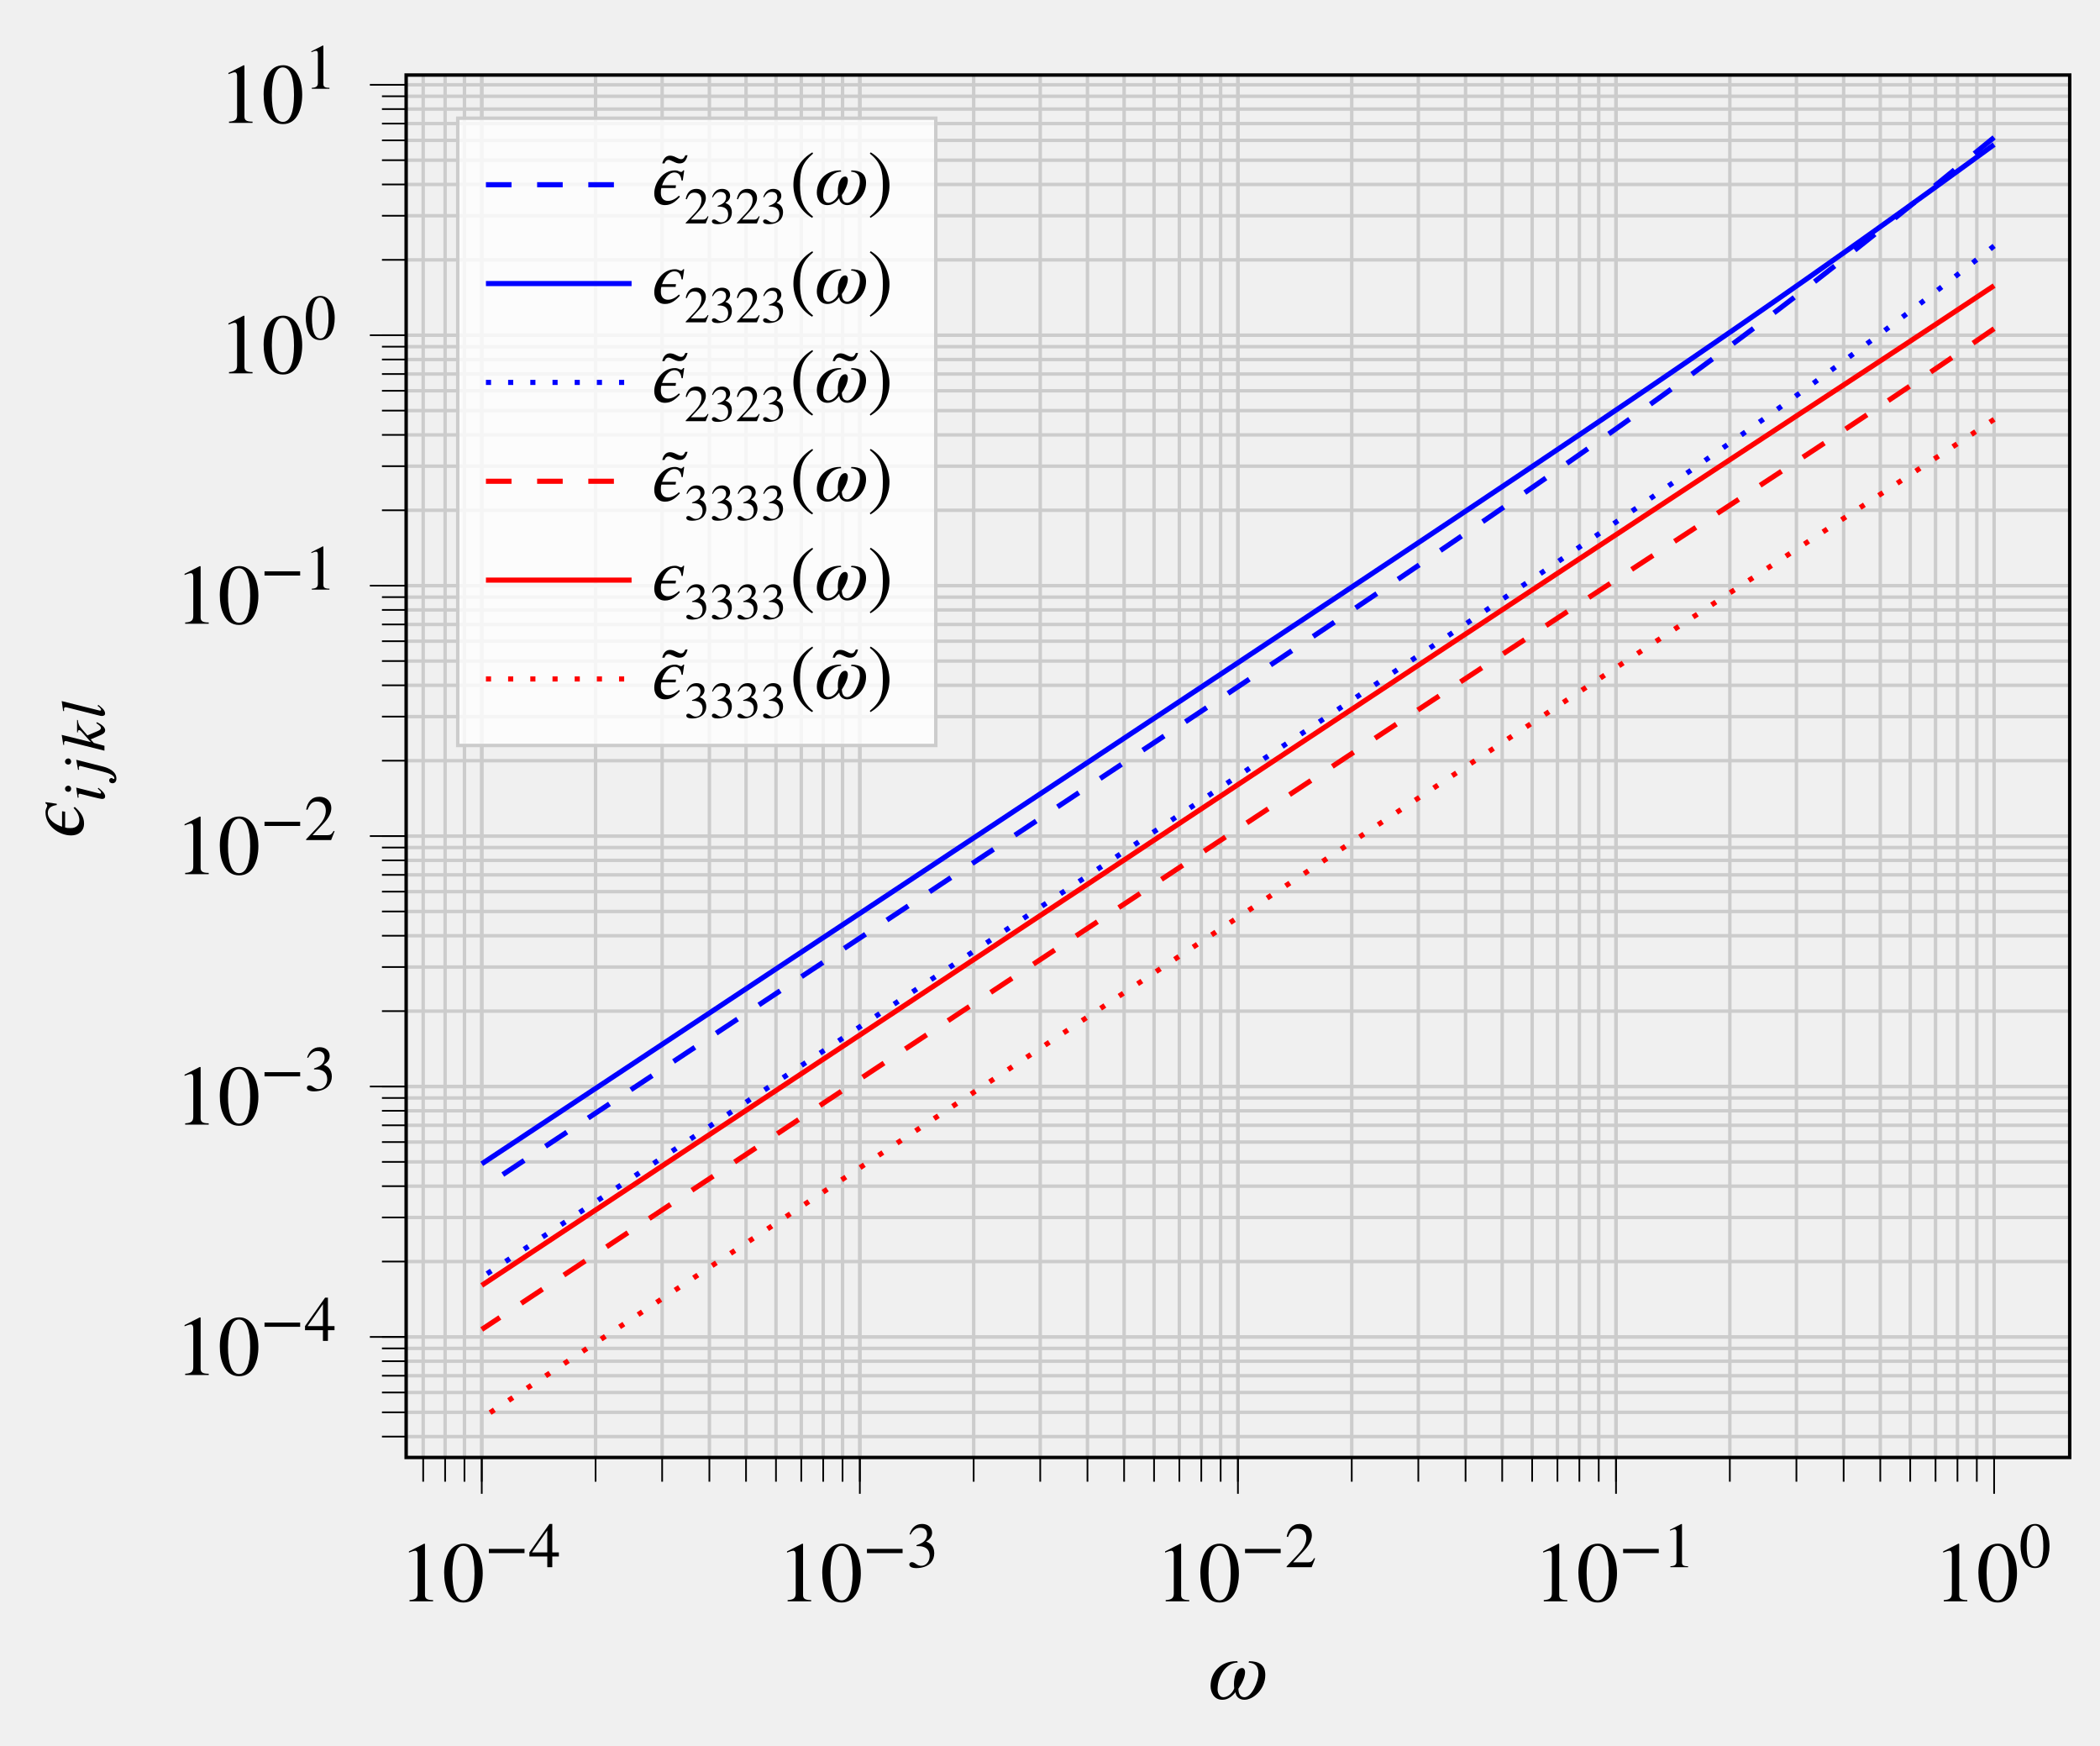
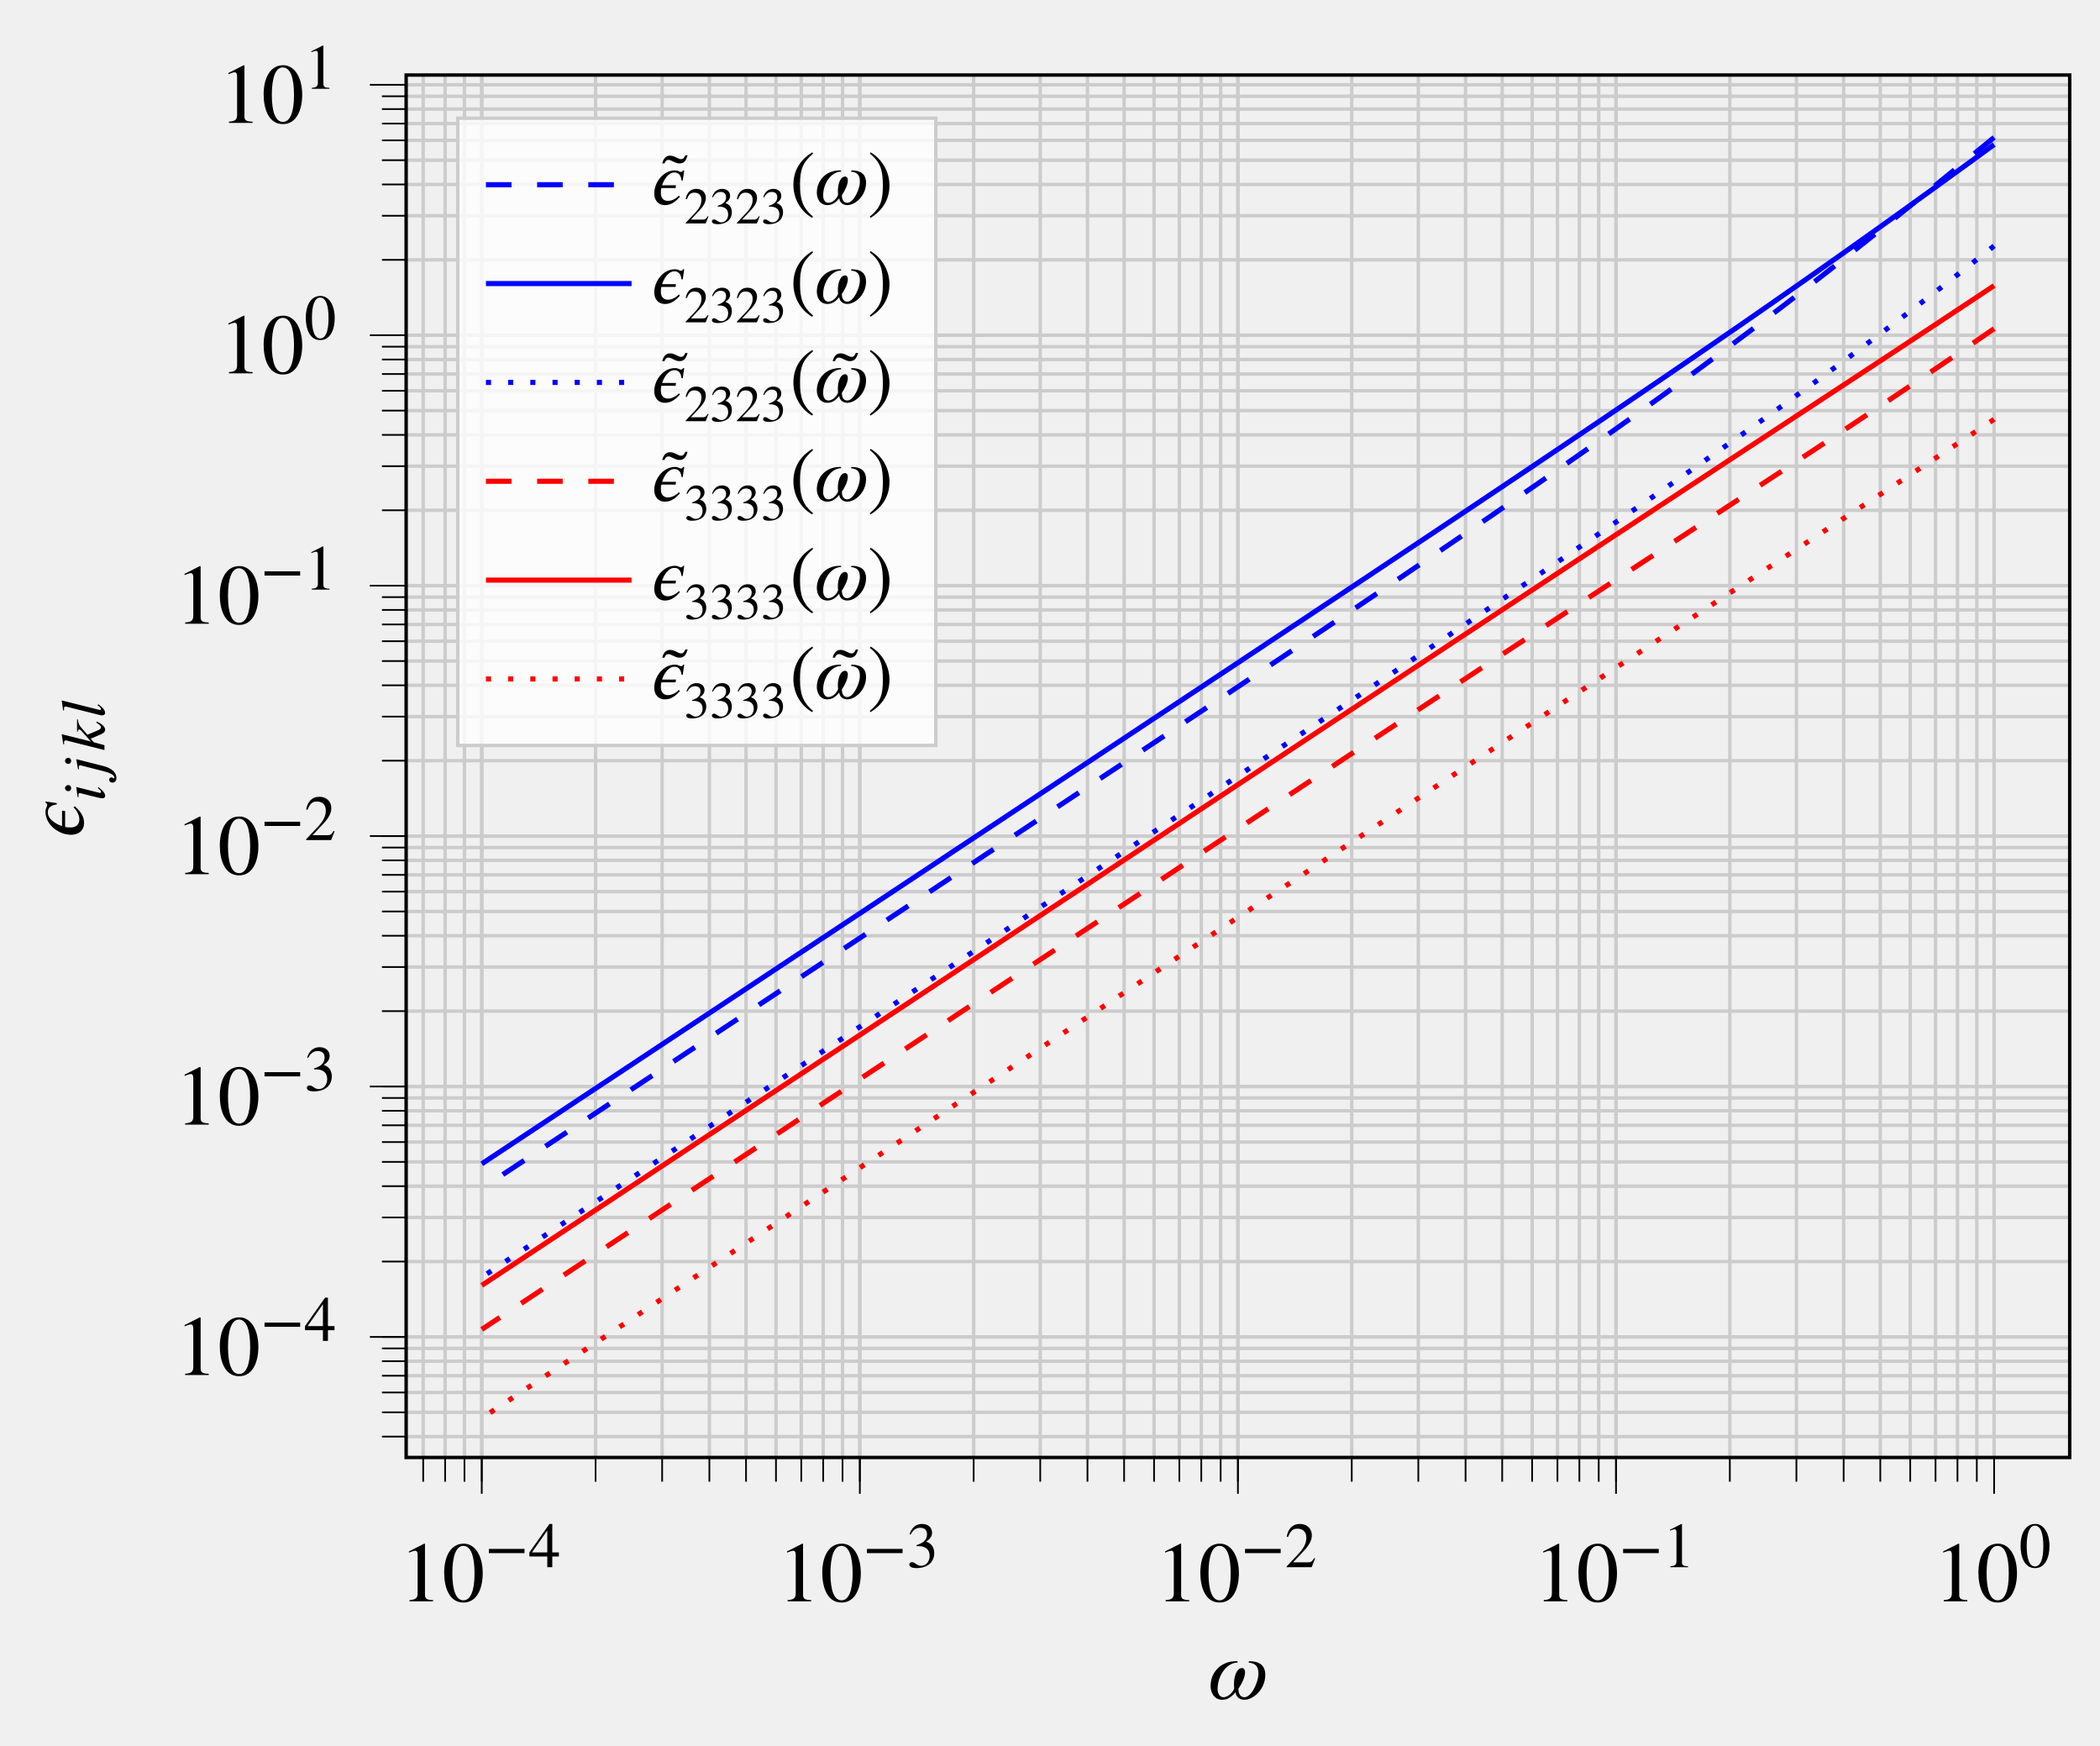
<svg xmlns="http://www.w3.org/2000/svg" xmlns:xlink="http://www.w3.org/1999/xlink" version="1.1" width="245.238" height="203.759" viewBox="0 0 245.238 203.759">
  <defs>
    <path id="font_1_50" d="M.394 0V.015C.319 .015 .299 .033 .299 .076V.673L.29 .676 .111 .585V.571L.138 .581C.156 .588 .173 .593 .183 .593 .204 .593 .213 .578 .213 .544V.095C.213 .04 .192 .019 .118 .015V0H.394Z" />
    <path id="font_1_49" d="M.38 .325C.38 .127 .335 .012 .25 .012 .164 .012 .12 .126 .12 .329 .12 .532 .165 .65 .248 .65 .336 .65 .38 .533 .38 .325M.476 .33C.476 .535 .385 .676 .254 .676 .093 .676 .024 .513 .024 .336 .024 .172 .079-.014 .25-.014 .413-.014 .476 .158 .476 .33Z" />
    <path id="font_2_1155" d="M.621 .22V.286H.064V.22H.621Z" />
    <path id="font_2_53" d="M.292 .231H.052L.292 .574V.231M.473 .167V.231H.37V.676H.326L.012 .231V.167H.292V0H.37V.167H.473Z" />
    <path id="font_2_52" d="M.061 .51C.102 .584 .148 .616 .21 .616 .276 .616 .318 .582 .318 .514 .318 .453 .286 .408 .237 .38 .217 .368 .191 .357 .153 .344V.33C.21 .33 .233 .327 .255 .32 .324 .3 .359 .251 .359 .175 .359 .09 .303 .022 .229 .022 .201 .022 .18 .027 .143 .053 .115 .073 .099 .079 .082 .079 .059 .079 .041 .064 .041 .043 .041 .007 .08-.014 .153-.014 .242-.014 .337 .015 .385 .079 .414 .117 .431 .166 .431 .219 .431 .271 .415 .317 .387 .348 .366 .37 .348 .382 .304 .401 .371 .441 .397 .491 .397 .539 .397 .621 .334 .676 .241 .676 .137 .676 .074 .609 .045 .514L.061 .51Z" />
    <path id="font_2_51" d="M.474 .137 .46 .143C.427 .087 .406 .076 .364 .076H.13L.295 .252C.384 .346 .423 .421 .423 .5 .423 .599 .351 .676 .238 .676 .115 .676 .051 .594 .03 .477L.051 .472C.091 .57 .126 .602 .198 .602 .283 .602 .337 .552 .337 .461 .337 .376 .301 .3 .207 .201L.029 .012V0H.42L.474 .137Z" />
    <path id="font_2_50" d="M.394 0V.015C.319 .015 .299 .033 .299 .076V.673L.29 .676 .111 .585V.571L.138 .581C.156 .588 .173 .593 .183 .593 .204 .593 .213 .578 .213 .544V.095C.213 .04 .192 .019 .118 .015V0H.394Z" />
    <path id="font_2_49" d="M.38 .325C.38 .127 .335 .012 .25 .012 .164 .012 .12 .126 .12 .329 .12 .532 .165 .65 .248 .65 .336 .65 .38 .533 .38 .325M.476 .33C.476 .535 .385 .676 .254 .676 .093 .676 .024 .513 .024 .336 .024 .172 .079-.014 .25-.014 .413-.014 .476 .158 .476 .33Z" />
    <clipPath id="clip_3">
      <path transform="matrix(1,0,0,-1,232.872,39.13699)" d="M-185.442-131.02H8.83V30.377H-185.442Z" />
    </clipPath>
    <path id="font_1_3186" d="M.465 .425C.542 .416 .581 .388 .581 .292 .581 .206 .504 .019 .416 .019 .363 .019 .346 .069 .346 .119 .382 .171 .424 .25 .424 .314 .424 .339 .41 .361 .391 .361 .319 .361 .294 .248 .294 .175 .294 .161 .295 .139 .297 .124 .284 .078 .228 .019 .17 .019 .125 .019 .102 .066 .102 .112 .102 .28 .213 .425 .337 .425L.334 .441H.318C.141 .441 .02 .312 .02 .15 .02 .081 .056-.011 .158-.011 .224-.011 .271 .028 .312 .078 .316 .027 .357-.011 .416-.011 .52-.011 .661 .11 .661 .28 .661 .398 .586 .441 .471 .441L.465 .425Z" />
    <path id="font_1_3188" d="M.43 .441H.415C.411 .432 .404 .421 .392 .421 .364 .421 .358 .441 .309 .441 .154 .441 .04 .283 .04 .141 .04 .058 .086-.011 .18-.011 .263-.011 .321 .038 .374 .098L.362 .112C.327 .078 .276 .044 .218 .044 .163 .044 .126 .081 .126 .145 .126 .17 .126 .191 .133 .211H.318L.323 .247H.142C.164 .317 .221 .414 .303 .414 .372 .414 .389 .355 .396 .309H.411L.43 .441Z" />
    <path id="font_2_2509" d="M.227 .441 .069 .419 .072 .403C.079 .405 .091 .407 .1 .407 .123 .407 .131 .402 .131 .385 .131 .382 .13 .375 .129 .373 .05 .066 .05 .047 .05 .035 .05 .008 .062-.011 .09-.011 .139-.011 .189 .049 .224 .094L.211 .104C.175 .065 .169 .053 .147 .053 .14 .053 .134 .056 .134 .063 .134 .067 .134 .071 .135 .077L.227 .441M.257 .566C.257 .591 .235 .616 .209 .616 .18 .616 .161 .591 .161 .566 .161 .54 .18 .52 .209 .52 .235 .52 .257 .54 .257 .566Z" />
    <path id="font_2_2510" d="M.351 .441 .193 .413 .196 .396C.203 .399 .215 .401 .223 .401 .245 .401 .255 .391 .255 .379L.163 .016C.139-.08 .106-.156 .06-.156 .055-.156 .05-.15 .05-.146 .05-.13 .066-.127 .066-.112 .066-.089 .05-.074 .031-.074-.004-.074-.016-.104-.016-.126-.016-.154 .004-.187 .057-.187 .165-.187 .221-.072 .243 .016L.351 .441M.372 .566C.372 .591 .35 .616 .324 .616 .295 .616 .276 .591 .276 .566 .276 .54 .295 .52 .324 .52 .35 .52 .372 .54 .372 .566Z" />
    <path id="font_2_2511" d="M.527 .428H.333L.329 .416H.341C.351 .416 .367 .409 .367 .397 .367 .384 .357 .371 .346 .361L.179 .212 .292 .668 .134 .643 .137 .629C.145 .631 .155 .631 .164 .631 .186 .631 .196 .62 .196 .609 .196 .602 .195 .595 .193 .589L.045 0H.121L.166 .166 .222 .215 .285 .068C.296 .042 .317-.011 .363-.011 .431-.011 .478 .096 .49 .117L.475 .128C.453 .098 .431 .055 .401 .055 .375 .055 .363 .079 .348 .114L.284 .266 .39 .358C.428 .391 .456 .409 .523 .416L.527 .428Z" />
    <path id="font_2_2512" d="M.278 .668 .121 .645 .124 .63C.132 .631 .144 .633 .151 .633 .174 .633 .182 .623 .182 .611 .182 .608 .182 .6 .179 .587L.051 .077C.048 .067 .045 .053 .045 .041 .045 .016 .054-.01 .084-.01 .142-.01 .185 .056 .219 .096L.203 .108C.194 .092 .164 .053 .141 .053 .133 .053 .129 .059 .129 .066 .129 .073 .13 .077 .13 .077L.278 .668Z" />
    <path id="font_1_549" d="M-.094 .638C-.111 .601-.124 .587-.147 .587-.167 .587-.181 .593-.224 .615-.248 .627-.272 .633-.294 .633-.344 .633-.38 .597-.395 .532H-.366C-.355 .563-.338 .578-.315 .578-.297 .578-.289 .574-.251 .556-.21 .536-.195 .532-.17 .532-.115 .532-.086 .562-.065 .638H-.094Z" />
    <path id="font_4_51" d="M.474 .137 .46 .143C.427 .087 .406 .076 .364 .076H.13L.295 .252C.384 .346 .423 .421 .423 .5 .423 .599 .351 .676 .238 .676 .115 .676 .051 .594 .03 .477L.051 .472C.091 .57 .126 .602 .198 .602 .283 .602 .337 .552 .337 .461 .337 .376 .301 .3 .207 .201L.029 .012V0H.42L.474 .137Z" />
    <path id="font_4_52" d="M.061 .51C.102 .584 .148 .616 .21 .616 .276 .616 .318 .582 .318 .514 .318 .453 .286 .408 .237 .38 .217 .368 .191 .357 .153 .344V.33C.21 .33 .233 .327 .255 .32 .324 .3 .359 .251 .359 .175 .359 .09 .303 .022 .229 .022 .201 .022 .18 .027 .143 .053 .115 .073 .099 .079 .082 .079 .059 .079 .041 .064 .041 .043 .041 .007 .08-.014 .153-.014 .242-.014 .337 .015 .385 .079 .414 .117 .431 .166 .431 .219 .431 .271 .415 .317 .387 .348 .366 .37 .348 .382 .304 .401 .371 .441 .397 .491 .397 .539 .397 .621 .334 .676 .241 .676 .137 .676 .074 .609 .045 .514L.061 .51Z" />
    <path id="font_1_41" d="M.304-.161C.164-.044 .134 .069 .134 .255 .134 .448 .165 .541 .304 .66L.295 .676C.135 .581 .048 .437 .048 .252 .048 .082 .134-.087 .292-.177L.304-.161Z" />
    <path id="font_1_42" d="M.029 .66C.174 .546 .199 .431 .199 .244 .199 .05 .171-.044 .029-.161L.038-.177C.197-.08 .285 .062 .285 .247 .285 .417 .194 .584 .041 .676L.029 .66Z" />
  </defs>
  <path transform="matrix(1,0,0,-1,232.872,39.13699)" stroke-width=".399" stroke-linecap="butt" stroke-miterlimit="10" stroke-linejoin="miter" fill="none" stroke="#cccccc" d="M-183.452-131.02V30.377M-180.891-131.02V30.377M-178.632-131.02V30.377M-176.612-131.02V30.377M-163.321-131.02V30.377M-155.546-131.02V30.377M-150.03-131.02V30.377M-145.751-131.02V30.377M-142.254-131.02V30.377M-139.299-131.02V30.377M-136.738-131.02V30.377M-134.479-131.02V30.377M-132.459-131.02V30.377M-119.168-131.02V30.377M-111.393-131.02V30.377M-105.877-131.02V30.377M-101.598-131.02V30.377M-98.101-131.02V30.377M-95.146-131.02V30.377M-92.585-131.02V30.377M-90.326-131.02V30.377M-88.306-131.02V30.377M-75.015-131.02V30.377M-67.24-131.02V30.377M-61.724-131.02V30.377M-57.445-131.02V30.377M-53.948-131.02V30.377M-50.993-131.02V30.377M-48.432-131.02V30.377M-46.173-131.02V30.377M-44.153-131.02V30.377M-30.862-131.02V30.377M-23.087-131.02V30.377M-17.571-131.02V30.377M-13.292-131.02V30.377M-9.795-131.02V30.377M-6.84-131.02V30.377M-4.279-131.02V30.377M-2.02-131.02V30.377" />
  <path transform="matrix(1,0,0,-1,232.872,39.13699)" stroke-width=".399" stroke-linecap="butt" stroke-miterlimit="10" stroke-linejoin="miter" fill="none" stroke="#cccccc" d="M-176.612-131.02V30.377M-132.459-131.02V30.377M-88.306-131.02V30.377M-44.153-131.02V30.377M0-131.02V30.377" />
  <path transform="matrix(1,0,0,-1,232.872,39.13699)" stroke-width=".399" stroke-linecap="butt" stroke-miterlimit="10" stroke-linejoin="miter" fill="none" stroke="#cccccc" d="M-185.442-128.582H8.83M-185.442-125.748H8.83M-185.442-123.433H8.83M-185.442-121.476H8.83M-185.442-119.781H8.83M-185.442-118.285H8.83M-185.442-116.947H8.83M-185.442-108.146H8.83M-185.442-102.998H8.83M-185.442-99.345H8.83M-185.442-96.512H8.83M-185.442-94.196H8.83M-185.442-92.239H8.83M-185.442-90.544H8.83M-185.442-89.048H8.83M-185.442-87.71H8.83M-185.442-78.909H8.83M-185.442-73.761H8.83M-185.442-70.108H8.83M-185.442-67.275H8.83M-185.442-64.96H8.83M-185.442-63.002H8.83M-185.442-61.307H8.83M-185.442-59.811H8.83M-185.442-58.473H8.83M-185.442-49.672H8.83M-185.442-44.524H8.83M-185.442-40.871H8.83M-185.442-38.038H8.83M-185.442-35.723H8.83M-185.442-33.766H8.83M-185.442-32.07H8.83M-185.442-30.575H8.83M-185.442-29.237H8.83M-185.442-20.436H8.83M-185.442-15.288H8.83M-185.442-11.635H8.83M-185.442-8.801H8.83M-185.442-6.486H8.83M-185.442-4.529H8.83M-185.442-2.834H8.83M-185.442-1.338H8.83M-185.442 0H8.83M-185.442 8.801H8.83M-185.442 13.949H8.83M-185.442 17.602H8.83M-185.442 20.435H8.83M-185.442 22.751H8.83M-185.442 24.708H8.83M-185.442 26.403H8.83M-185.442 27.899H8.83" />
  <path transform="matrix(1,0,0,-1,232.872,39.13699)" stroke-width=".399" stroke-linecap="butt" stroke-miterlimit="10" stroke-linejoin="miter" fill="none" stroke="#cccccc" d="M-185.442-116.947H8.83M-185.442-87.71H8.83M-185.442-58.473H8.83M-185.442-29.237H8.83M-185.442 0H8.83M-185.442 29.237H8.83" />
  <path transform="matrix(1,0,0,-1,232.872,39.13699)" stroke-width=".199" stroke-linecap="butt" stroke-miterlimit="10" stroke-linejoin="miter" fill="none" stroke="#000000" d="M-183.452-133.848V-131.02M-180.891-133.848V-131.02M-178.632-133.848V-131.02M-176.612-133.848V-131.02M-163.321-133.848V-131.02M-155.546-133.848V-131.02M-150.03-133.848V-131.02M-145.751-133.848V-131.02M-142.254-133.848V-131.02M-139.299-133.848V-131.02M-136.738-133.848V-131.02M-134.479-133.848V-131.02M-132.459-133.848V-131.02M-119.168-133.848V-131.02M-111.393-133.848V-131.02M-105.877-133.848V-131.02M-101.598-133.848V-131.02M-98.101-133.848V-131.02M-95.146-133.848V-131.02M-92.585-133.848V-131.02M-90.326-133.848V-131.02M-88.306-133.848V-131.02M-75.015-133.848V-131.02M-67.24-133.848V-131.02M-61.724-133.848V-131.02M-57.445-133.848V-131.02M-53.948-133.848V-131.02M-50.993-133.848V-131.02M-48.432-133.848V-131.02M-46.173-133.848V-131.02M-44.153-133.848V-131.02M-30.862-133.848V-131.02M-23.087-133.848V-131.02M-17.571-133.848V-131.02M-13.292-133.848V-131.02M-9.795-133.848V-131.02M-6.84-133.848V-131.02M-4.279-133.848V-131.02M-2.02-133.848V-131.02" />
  <path transform="matrix(1,0,0,-1,232.872,39.13699)" stroke-width=".199" stroke-linecap="butt" stroke-miterlimit="10" stroke-linejoin="miter" fill="none" stroke="#000000" d="M-176.612-135.261V-131.02M-132.459-135.261V-131.02M-88.306-135.261V-131.02M-44.153-135.261V-131.02M0-135.261V-131.02" />
  <path transform="matrix(1,0,0,-1,232.872,39.13699)" stroke-width=".199" stroke-linecap="butt" stroke-miterlimit="10" stroke-linejoin="miter" fill="none" stroke="#000000" d="M-188.268-128.582H-185.442M-188.268-125.748H-185.442M-188.268-123.433H-185.442M-188.268-121.476H-185.442M-188.268-119.781H-185.442M-188.268-118.285H-185.442M-188.268-116.947H-185.442M-188.268-108.146H-185.442M-188.268-102.998H-185.442M-188.268-99.345H-185.442M-188.268-96.512H-185.442M-188.268-94.196H-185.442M-188.268-92.239H-185.442M-188.268-90.544H-185.442M-188.268-89.048H-185.442M-188.268-87.71H-185.442M-188.268-78.909H-185.442M-188.268-73.761H-185.442M-188.268-70.108H-185.442M-188.268-67.275H-185.442M-188.268-64.96H-185.442M-188.268-63.002H-185.442M-188.268-61.307H-185.442M-188.268-59.811H-185.442M-188.268-58.473H-185.442M-188.268-49.672H-185.442M-188.268-44.524H-185.442M-188.268-40.871H-185.442M-188.268-38.038H-185.442M-188.268-35.723H-185.442M-188.268-33.766H-185.442M-188.268-32.07H-185.442M-188.268-30.575H-185.442M-188.268-29.237H-185.442M-188.268-20.436H-185.442M-188.268-15.288H-185.442M-188.268-11.635H-185.442M-188.268-8.801H-185.442M-188.268-6.486H-185.442M-188.268-4.529H-185.442M-188.268-2.834H-185.442M-188.268-1.338H-185.442M-188.268 0H-185.442M-188.268 8.801H-185.442M-188.268 13.949H-185.442M-188.268 17.602H-185.442M-188.268 20.435H-185.442M-188.268 22.751H-185.442M-188.268 24.708H-185.442M-188.268 26.403H-185.442M-188.268 27.899H-185.442" />
  <path transform="matrix(1,0,0,-1,232.872,39.13699)" stroke-width=".199" stroke-linecap="butt" stroke-miterlimit="10" stroke-linejoin="miter" fill="none" stroke="#000000" d="M-189.68-116.947H-185.442M-189.68-87.71H-185.442M-189.68-58.473H-185.442M-189.68-29.237H-185.442M-189.68 0H-185.442M-189.68 29.237H-185.442" />
  <path transform="matrix(1,0,0,-1,232.872,39.13699)" stroke-width=".399" stroke-linecap="butt" stroke-miterlimit="10" stroke-linejoin="miter" fill="none" stroke="#000000" d="M-185.442-131.02V30.377H8.83V-131.02H-185.442Z" />
  <use data-text="1" xlink:href="#font_1_50" transform="matrix(9.96264,0,0,-9.96264,46.64899,186.953)" />
  <use data-text="0" xlink:href="#font_1_49" transform="matrix(9.96264,0,0,-9.96264,51.63031,186.953)" />
  <use data-text="−" xlink:href="#font_2_1155" transform="matrix(7.47198,0,0,-7.47198,56.61199,182.968)" />
  <use data-text="4" xlink:href="#font_2_53" transform="matrix(7.47198,0,0,-7.47198,61.73029,182.968)" />
  <use data-text="1" xlink:href="#font_1_50" transform="matrix(9.96264,0,0,-9.96264,90.80199,186.953)" />
  <use data-text="0" xlink:href="#font_1_49" transform="matrix(9.96264,0,0,-9.96264,95.78331,186.953)" />
  <use data-text="−" xlink:href="#font_2_1155" transform="matrix(7.47198,0,0,-7.47198,100.764,182.968)" />
  <use data-text="3" xlink:href="#font_2_52" transform="matrix(7.47198,0,0,-7.47198,105.8823,182.968)" />
  <use data-text="1" xlink:href="#font_1_50" transform="matrix(9.96264,0,0,-9.96264,134.954,186.953)" />
  <use data-text="0" xlink:href="#font_1_49" transform="matrix(9.96264,0,0,-9.96264,139.9353,186.953)" />
  <use data-text="−" xlink:href="#font_2_1155" transform="matrix(7.47198,0,0,-7.47198,144.917,182.968)" />
  <use data-text="2" xlink:href="#font_2_51" transform="matrix(7.47198,0,0,-7.47198,150.0353,182.968)" />
  <use data-text="1" xlink:href="#font_1_50" transform="matrix(9.96264,0,0,-9.96264,179.107,186.953)" />
  <use data-text="0" xlink:href="#font_1_49" transform="matrix(9.96264,0,0,-9.96264,184.0883,186.953)" />
  <use data-text="−" xlink:href="#font_2_1155" transform="matrix(7.47198,0,0,-7.47198,189.069,182.968)" />
  <use data-text="1" xlink:href="#font_2_50" transform="matrix(7.47198,0,0,-7.47198,194.1873,182.968)" />
  <use data-text="1" xlink:href="#font_1_50" transform="matrix(9.96264,0,0,-9.96264,225.818,186.953)" />
  <use data-text="0" xlink:href="#font_1_49" transform="matrix(9.96264,0,0,-9.96264,230.7993,186.953)" />
  <use data-text="0" xlink:href="#font_2_49" transform="matrix(7.47198,0,0,-7.47198,235.781,182.968)" />
  <use data-text="1" xlink:href="#font_1_50" transform="matrix(9.96264,0,0,-9.96264,20.44899,160.531)" />
  <use data-text="0" xlink:href="#font_1_49" transform="matrix(9.96264,0,0,-9.96264,25.43031,160.531)" />
  <use data-text="−" xlink:href="#font_2_1155" transform="matrix(7.47198,0,0,-7.47198,30.41199,156.546)" />
  <use data-text="4" xlink:href="#font_2_53" transform="matrix(7.47198,0,0,-7.47198,35.5303,156.546)" />
  <use data-text="1" xlink:href="#font_1_50" transform="matrix(9.96264,0,0,-9.96264,20.44899,131.295)" />
  <use data-text="0" xlink:href="#font_1_49" transform="matrix(9.96264,0,0,-9.96264,25.43031,131.295)" />
  <use data-text="−" xlink:href="#font_2_1155" transform="matrix(7.47198,0,0,-7.47198,30.41199,127.31)" />
  <use data-text="3" xlink:href="#font_2_52" transform="matrix(7.47198,0,0,-7.47198,35.5303,127.31)" />
  <use data-text="1" xlink:href="#font_1_50" transform="matrix(9.96264,0,0,-9.96264,20.44899,102.058)" />
  <use data-text="0" xlink:href="#font_1_49" transform="matrix(9.96264,0,0,-9.96264,25.43031,102.058)" />
  <use data-text="−" xlink:href="#font_2_1155" transform="matrix(7.47198,0,0,-7.47198,30.41199,98.07301)" />
  <use data-text="2" xlink:href="#font_2_51" transform="matrix(7.47198,0,0,-7.47198,35.5303,98.07301)" />
  <use data-text="1" xlink:href="#font_1_50" transform="matrix(9.96264,0,0,-9.96264,20.44899,72.82199)" />
  <use data-text="0" xlink:href="#font_1_49" transform="matrix(9.96264,0,0,-9.96264,25.43031,72.82199)" />
  <use data-text="−" xlink:href="#font_2_1155" transform="matrix(7.47198,0,0,-7.47198,30.41199,68.83699)" />
  <use data-text="1" xlink:href="#font_2_50" transform="matrix(7.47198,0,0,-7.47198,35.5303,68.83699)" />
  <use data-text="1" xlink:href="#font_1_50" transform="matrix(9.96264,0,0,-9.96264,25.567,43.586)" />
  <use data-text="0" xlink:href="#font_1_49" transform="matrix(9.96264,0,0,-9.96264,30.54832,43.586)" />
  <use data-text="0" xlink:href="#font_2_49" transform="matrix(7.47198,0,0,-7.47198,35.53,39.601)" />
  <use data-text="1" xlink:href="#font_1_50" transform="matrix(9.96264,0,0,-9.96264,25.567,14.349)" />
  <use data-text="0" xlink:href="#font_1_49" transform="matrix(9.96264,0,0,-9.96264,30.54832,14.349)" />
  <use data-text="1" xlink:href="#font_2_50" transform="matrix(7.47198,0,0,-7.47198,35.53,10.364)" />
  <g clip-path="url(#clip_3)">
    <path transform="matrix(1,0,0,-1,232.872,39.13699)" stroke-width=".598" stroke-linecap="butt" stroke-dasharray="2.989,2.989" stroke-miterlimit="10" stroke-linejoin="miter" fill="none" stroke="#0000ff" d="M0 23.094-1.784 21.635-3.568 20.177-5.353 18.72-7.137 17.267-8.921 15.82-10.704 14.378-12.487 12.945-14.272 11.519-16.055 10.102-17.841 8.692-19.625 7.296-21.408 5.909-23.192 4.532-24.976 3.165-26.759 1.809-28.544 .463-30.328-.873-32.114-2.199-33.896-3.516-35.68-4.824-37.464-6.122-39.247-7.413-41.031-8.695-42.815-9.97-44.599-11.238-46.384-12.502-48.167-13.755-49.953-15.004-51.736-16.248-53.52-17.487-55.303-18.721-57.087-19.951-58.871-21.179-60.654-22.4-62.442-23.619-64.224-24.835-66.007-26.047-67.79-27.257-69.575-28.465-71.359-29.671-73.143-30.874-74.927-32.078-76.711-33.277-78.495-34.473-80.278-35.671-82.063-36.866-83.847-38.06-85.631-39.253-87.414-40.445-89.198-41.638-90.983-42.828-92.767-44.016-94.551-45.205-96.333-46.393-98.119-47.58-99.902-48.767-101.686-49.956-103.47-51.139-105.253-52.325-107.039-53.511-108.823-54.695-110.605-55.879-112.39-57.064-114.174-58.248-115.957-59.431-117.742-60.615-119.529-61.799-121.312-62.982-123.095-64.164-124.878-65.348-126.662-66.53-128.445-67.712-130.229-68.895-132.013-70.077-133.798-71.261-135.582-72.442-137.368-73.624-139.15-74.805-140.934-75.987-142.717-77.169-144.501-78.352-146.285-79.536-148.069-80.716-149.852-81.897-151.64-83.079-153.421-84.26-155.206-85.441-156.988-86.623-158.772-87.805-160.556-88.986-162.34-90.167-164.127-91.351-165.91-92.531-167.693-93.713-169.477-94.894-171.261-96.075-173.044-97.256-174.829-98.438-176.612-99.621" />
    <path transform="matrix(1,0,0,-1,232.872,39.13699)" stroke-width=".598" stroke-linecap="butt" stroke-miterlimit="10" stroke-linejoin="miter" fill="none" stroke="#0000ff" d="M0 22.261-1.784 20.963-3.568 19.667-5.353 18.374-7.137 17.082-8.921 15.797-10.704 14.514-12.487 13.237-14.272 11.963-16.055 10.695-17.841 9.43-19.625 8.17-21.408 6.915-23.192 5.666-24.976 4.421-26.759 3.18-28.544 1.943-30.328 .71-32.114-.519-33.896-1.744-35.68-2.968-37.464-4.187-39.247-5.403-41.031-6.615-42.815-7.826-44.599-9.033-46.384-10.24-48.167-11.444-49.953-12.647-51.736-13.847-53.52-15.045-55.303-16.243-57.087-17.439-58.871-18.633-60.654-19.827-62.442-21.021-64.224-22.211-66.007-23.401-67.79-24.591-69.575-25.78-71.359-26.968-73.143-28.157-74.927-29.343-76.711-30.53-78.495-31.716-80.278-32.903-82.063-34.088-83.847-35.273-85.631-36.458-87.414-37.642-89.198-38.826-90.983-40.01-92.767-41.196-94.551-42.378-96.333-43.56-98.119-44.743-99.902-45.926-101.686-47.109-103.47-48.291-105.253-49.473-107.039-50.658-108.823-51.839-110.605-53.021-112.39-54.203-114.174-55.385-115.957-56.567-117.742-57.748-119.529-58.931-121.312-60.112-123.095-61.294-124.878-62.476-126.662-63.659-128.445-64.839-130.229-66.021-132.013-67.202-133.798-68.384-135.582-69.566-137.368-70.748-139.15-71.929-140.934-73.11-142.717-74.292-144.501-75.473-146.285-76.655-148.069-77.836-149.852-79.018-151.64-80.2-153.421-81.381-155.206-82.562-156.988-83.743-158.772-84.924-160.556-86.106-162.34-87.287-164.127-88.468-165.91-89.649-167.693-90.833-169.477-92.013-171.261-93.194-173.044-94.376-174.829-95.556-176.612-96.737" />
    <path transform="matrix(1,0,0,-1,232.872,39.13699)" stroke-width=".598" stroke-linecap="butt" stroke-dasharray=".598,1.993" stroke-miterlimit="10" stroke-linejoin="miter" fill="none" stroke="#0000ff" d="M0 10.429-1.784 9.019-3.568 7.619-5.353 6.228-7.137 4.849-8.921 3.48-10.704 2.122-12.487 .773-14.272-.564-16.055-1.893-17.841-3.214-19.625-4.523-21.408-5.823-23.192-7.115-24.976-8.399-26.759-9.675-28.544-10.945-30.328-12.208-32.114-13.466-33.896-14.716-35.68-15.962-37.464-17.201-39.247-18.436-41.031-19.668-42.815-20.895-44.599-22.118-46.384-23.338-48.167-24.554-49.953-25.767-51.736-26.978-53.52-28.186-55.303-29.392-57.087-30.596-58.871-31.798-60.654-33-62.442-34.198-64.224-35.394-66.007-36.59-67.79-37.784-69.575-38.977-71.359-40.169-73.143-41.362-74.927-42.552-76.711-43.741-78.495-44.929-80.278-46.118-82.063-47.305-83.847-48.492-85.631-49.68-87.414-50.866-89.198-52.051-90.983-53.236-92.767-54.421-94.551-55.604-96.333-56.789-98.119-57.973-99.902-59.157-101.686-60.341-103.47-61.526-105.253-62.708-107.039-63.891-108.823-65.074-110.605-66.256-112.39-67.439-114.174-68.621-115.957-69.803-117.742-70.987-119.529-72.168-121.312-73.35-123.095-74.532-124.878-75.714-126.662-76.896-128.445-78.078-130.229-79.261-132.013-80.442-133.798-81.624-135.582-82.806-137.368-83.986-139.15-85.168-140.934-86.35-142.717-87.531-144.501-88.713-146.285-89.894-148.069-91.077-149.852-92.258-151.64-93.439-153.421-94.62-155.206-95.801-156.988-96.983-158.772-98.164-160.556-99.348-162.34-100.528-164.127-101.709-165.91-102.891-167.693-104.072-169.477-105.252-171.261-106.434-173.044-107.616-174.829-108.797-176.612-109.977" />
    <path transform="matrix(1,0,0,-1,232.872,39.13699)" stroke-width=".598" stroke-linecap="butt" stroke-dasharray="2.989,2.989" stroke-miterlimit="10" stroke-linejoin="miter" fill="none" stroke="#ff0000" d="M0 .766-1.784-.462-3.568-1.685-5.353-2.904-7.137-4.114-8.921-5.32-10.704-6.521-12.487-7.716-14.272-8.907-16.055-10.095-17.841-11.278-19.625-12.459-21.408-13.636-23.192-14.809-24.976-15.982-26.759-17.152-28.544-18.322-30.328-19.491-32.114-20.659-33.896-21.826-35.68-22.994-37.464-24.16-39.247-25.328-41.031-26.495-42.815-27.664-44.599-28.832-46.384-30.001-48.167-31.171-49.953-32.343-51.736-33.514-53.52-34.685-55.303-35.857-57.087-37.029-58.871-38.202-60.654-39.376-62.442-40.55-64.224-41.726-66.007-42.901-67.79-44.077-69.575-45.253-71.359-46.429-73.143-47.606-74.927-48.783-76.711-49.963-78.495-51.139-80.278-52.317-82.063-53.496-83.847-54.674-85.631-55.853-87.414-57.032-89.198-58.212-90.983-59.391-92.767-60.571-94.551-61.752-96.333-62.932-98.119-64.111-99.902-65.291-101.686-66.471-103.47-67.651-105.253-68.831-107.039-70.012-108.823-71.194-110.605-72.373-112.39-73.554-114.174-74.735-115.957-75.915-117.742-77.096-119.529-78.277-121.312-79.46-123.095-80.64-124.878-81.821-126.662-83.001-128.445-84.182-130.229-85.363-132.013-86.544-133.798-87.725-135.582-88.906-137.368-90.087-139.15-91.27-140.934-92.451-142.717-93.632-144.501-94.812-146.285-95.993-148.069-97.174-149.852-98.355-151.64-99.538-153.421-100.718-155.206-101.899-156.988-103.081-158.772-104.262-160.556-105.442-162.34-106.624-164.127-107.805-165.91-108.986-167.693-110.168-169.477-111.349-171.261-112.53-173.044-113.712-174.829-114.893-176.612-116.073" />
    <path transform="matrix(1,0,0,-1,232.872,39.13699)" stroke-width=".598" stroke-linecap="butt" stroke-miterlimit="10" stroke-linejoin="miter" fill="none" stroke="#ff0000" d="M0 5.792-1.784 4.606-3.568 3.423-5.353 2.241-7.137 1.062-8.921-.115-10.704-1.291-12.487-2.465-14.272-3.641-16.055-4.811-17.841-5.984-19.625-7.155-21.408-8.326-23.192-9.498-24.976-10.67-26.759-11.844-28.544-13.014-30.328-14.186-32.114-15.359-33.896-16.532-35.68-17.705-37.464-18.88-39.247-20.054-41.031-21.23-42.815-22.405-44.599-23.581-46.384-24.757-48.167-25.933-49.953-27.11-51.736-28.287-53.52-29.465-55.303-30.642-57.087-31.821-58.871-33-60.654-34.178-62.442-35.357-64.224-36.536-66.007-37.715-67.79-38.894-69.575-40.074-71.359-41.256-73.143-42.434-74.927-43.614-76.711-44.793-78.495-45.973-80.278-47.154-82.063-48.334-83.847-49.514-85.631-50.697-87.414-51.876-89.198-53.057-90.983-54.237-92.767-55.418-94.551-56.598-96.333-57.779-98.119-58.96-99.902-60.141-101.686-61.324-103.47-62.504-105.253-63.685-107.039-64.866-108.823-66.046-110.605-67.227-112.39-68.408-114.174-69.589-115.957-70.771-117.742-71.952-119.529-73.133-121.312-74.315-123.095-75.496-124.878-76.676-126.662-77.858-128.445-79.041-130.229-80.22-132.013-81.402-133.798-82.583-135.582-83.764-137.368-84.945-139.15-86.126-140.934-87.307-142.717-88.488-144.501-89.67-146.285-90.852-148.069-92.034-149.852-93.214-151.64-94.395-153.421-95.576-155.206-96.757-156.988-97.939-158.772-99.12-160.556-100.302-162.34-101.483-164.127-102.664-165.91-103.845-167.693-105.026-169.477-106.207-171.261-107.388-173.044-108.572-174.829-109.75-176.612-110.933" />
    <path transform="matrix(1,0,0,-1,232.872,39.13699)" stroke-width=".598" stroke-linecap="butt" stroke-dasharray=".598,1.993" stroke-miterlimit="10" stroke-linejoin="miter" fill="none" stroke="#ff0000" d="M0-9.82-1.784-11.004-3.568-12.187-5.353-13.363-7.137-14.538-8.921-15.711-10.704-16.881-12.487-18.051-14.272-19.22-16.055-20.388-17.841-21.556-19.625-22.723-21.408-23.89-23.192-25.058-24.976-26.225-26.759-27.393-28.544-28.562-30.328-29.731-32.114-30.901-33.896-32.073-35.68-33.242-37.464-34.413-39.247-35.585-41.031-36.757-42.815-37.931-44.599-39.104-46.384-40.279-48.167-41.455-49.953-42.629-51.736-43.804-53.52-44.981-55.303-46.157-57.087-47.334-58.871-48.511-60.654-49.69-62.442-50.867-64.224-52.045-66.007-53.223-67.79-54.402-69.575-55.58-71.359-56.759-73.143-57.939-74.927-59.118-76.711-60.298-78.495-61.48-80.278-62.658-82.063-63.838-83.847-65.018-85.631-66.198-87.414-67.378-89.198-68.558-90.983-69.739-92.767-70.92-94.551-72.101-96.333-73.281-98.119-74.462-99.902-75.642-101.686-76.822-103.47-78.004-105.253-79.186-107.039-80.366-108.823-81.548-110.605-82.728-112.39-83.908-114.174-85.089-115.957-86.27-117.742-87.451-119.529-88.633-121.312-89.814-123.095-90.996-124.878-92.177-126.662-93.358-128.445-94.539-130.229-95.719-132.013-96.901-133.798-98.082-135.582-99.263-137.368-100.446-139.15-101.626-140.934-102.807-142.717-103.989-144.501-105.169-146.285-106.35-148.069-107.532-149.852-108.715-151.64-109.894-153.421-111.076-155.206-112.257-156.988-113.438-158.772-114.619-160.556-115.8-162.34-116.982-164.127-118.163-165.91-119.345-167.693-120.528-169.477-121.706-171.261-122.888-173.044-124.072-174.829-125.25-176.612-126.43" />
  </g>
  <use data-text="𝜔" xlink:href="#font_1_3186" transform="matrix(9.96264,0,0,-9.96264,141.174,198.336)" />
-   <use data-text="𝜖" xlink:href="#font_1_3188" transform="matrix(0,-9.96264,-9.96264,-0,9.707001,97.93199)" />
-   <use data-text="𝑖" xlink:href="#font_2_2509" transform="matrix(0,-7.47198,-7.47198,-0,12.19701,93.648)" />
-   <use data-text="𝑗" xlink:href="#font_2_2510" transform="matrix(0,-7.47198,-7.47198,-0,12.19701,91.3242)" />
-   <use data-text="𝑘" xlink:href="#font_2_2511" transform="matrix(0,-7.47198,-7.47198,-0,12.19701,87.97676)" />
-   <use data-text="𝑙" xlink:href="#font_2_2512" transform="matrix(0,-7.47198,-7.47198,-0,12.19701,83.92694)" />
+   <use data-text="𝜖" xlink:href="#font_1_3188" transform="matrix(0,-9.96264,-9.96264,-0,9.707001,97.857)" />
+   <use data-text="𝑖" xlink:href="#font_2_2509" transform="matrix(0,-7.47198,-7.47198,-0,12.197,93.573)" />
+   <use data-text="𝑗" xlink:href="#font_2_2510" transform="matrix(0,-7.47198,-7.47198,-0,12.197,91.24921)" />
+   <use data-text="𝑘" xlink:href="#font_2_2511" transform="matrix(0,-7.47198,-7.47198,-0,12.197,87.90177)" />
+   <use data-text="𝑙" xlink:href="#font_2_2512" transform="matrix(0,-7.47198,-7.47198,-0,12.197,83.85195)" />
  <path transform="matrix(1,0,0,-1,232.872,39.13699)" d="M-179.415-47.894H-123.59V25.336H-179.415Z" fill="#ffffff" fill-opacity=".8" />
  <path transform="matrix(1,0,0,-1,232.872,39.13699)" stroke-width=".399" stroke-linecap="butt" stroke-miterlimit="10" stroke-linejoin="miter" fill="none" stroke="#cccccc" d="M-179.415-47.894H-123.59V25.336H-179.415Z" />
  <path transform="matrix(1,0,0,-1,56.747,21.56499)" stroke-width=".598" stroke-linecap="butt" stroke-dasharray="2.989,2.989" stroke-miterlimit="10" stroke-linejoin="miter" fill="none" stroke="#0000ff" d="M0 0H8.504 17.008" />
  <use data-text="̃" xlink:href="#font_1_549" transform="matrix(8.96638,0,0,-8.96638,80.879,23.84799)" />
  <use data-text="𝜖" xlink:href="#font_1_3188" transform="matrix(8.96638,0,0,-8.96638,76.04612,23.84799)" />
  <use data-text="2" xlink:href="#font_4_51" transform="matrix(5.97758,0,0,-5.97758,79.901,26.08998)" />
  <use data-text="3" xlink:href="#font_4_52" transform="matrix(5.97758,0,0,-5.97758,82.88979,26.08998)" />
  <use data-text="2" xlink:href="#font_4_51" transform="matrix(5.97758,0,0,-5.97758,85.87859,26.08998)" />
  <use data-text="3" xlink:href="#font_4_52" transform="matrix(5.97758,0,0,-5.97758,88.86738,26.08998)" />
  <use data-text="(" xlink:href="#font_1_41" transform="matrix(8.96638,0,0,-8.96638,92.224,23.84799)" />
  <use data-text="𝜔" xlink:href="#font_1_3186" transform="matrix(8.96638,0,0,-8.96638,95.2098,23.84799)" />
  <use data-text=")" xlink:href="#font_1_42" transform="matrix(8.96638,0,0,-8.96638,101.3159,23.84799)" />
  <path transform="matrix(1,0,0,-1,56.74699,33.10499)" stroke-width=".598" stroke-linecap="butt" stroke-miterlimit="10" stroke-linejoin="miter" fill="none" stroke="#0000ff" d="M0 0H8.504 17.008" />
  <use data-text="𝜖" xlink:href="#font_1_3188" transform="matrix(8.96638,0,0,-8.96638,76.046,35.38899)" />
  <use data-text="2" xlink:href="#font_4_51" transform="matrix(5.97758,0,0,-5.97758,79.901,37.62999)" />
  <use data-text="3" xlink:href="#font_4_52" transform="matrix(5.97758,0,0,-5.97758,82.88979,37.62999)" />
  <use data-text="2" xlink:href="#font_4_51" transform="matrix(5.97758,0,0,-5.97758,85.87859,37.62999)" />
  <use data-text="3" xlink:href="#font_4_52" transform="matrix(5.97758,0,0,-5.97758,88.86738,37.62999)" />
  <use data-text="(" xlink:href="#font_1_41" transform="matrix(8.96638,0,0,-8.96638,92.224,35.38899)" />
  <use data-text="𝜔" xlink:href="#font_1_3186" transform="matrix(8.96638,0,0,-8.96638,95.2098,35.38899)" />
  <use data-text=")" xlink:href="#font_1_42" transform="matrix(8.96638,0,0,-8.96638,101.3159,35.38899)" />
  <path transform="matrix(1,0,0,-1,56.74699,44.64599)" stroke-width=".598" stroke-linecap="butt" stroke-dasharray=".598,1.993" stroke-miterlimit="10" stroke-linejoin="miter" fill="none" stroke="#0000ff" d="M0 0H8.504 17.008" />
  <use data-text="̃" xlink:href="#font_1_549" transform="matrix(8.96638,0,0,-8.96638,80.879,46.929)" />
  <use data-text="𝜖" xlink:href="#font_1_3188" transform="matrix(8.96638,0,0,-8.96638,76.04612,46.929)" />
  <use data-text="2" xlink:href="#font_4_51" transform="matrix(5.97758,0,0,-5.97758,79.901,49.17101)" />
  <use data-text="3" xlink:href="#font_4_52" transform="matrix(5.97758,0,0,-5.97758,82.88979,49.17101)" />
  <use data-text="2" xlink:href="#font_4_51" transform="matrix(5.97758,0,0,-5.97758,85.87859,49.17101)" />
  <use data-text="3" xlink:href="#font_4_52" transform="matrix(5.97758,0,0,-5.97758,88.86738,49.17101)" />
  <use data-text="(" xlink:href="#font_1_41" transform="matrix(8.96638,0,0,-8.96638,92.224,46.929)" />
  <use data-text="̃" xlink:href="#font_1_549" transform="matrix(8.96638,0,0,-8.96638,100.7869,46.929)" />
  <use data-text="𝜔" xlink:href="#font_1_3186" transform="matrix(8.96638,0,0,-8.96638,95.2098,46.929)" />
  <use data-text=")" xlink:href="#font_1_42" transform="matrix(8.96638,0,0,-8.96638,101.3159,46.929)" />
  <path transform="matrix(1,0,0,-1,56.74699,56.18599)" stroke-width=".598" stroke-linecap="butt" stroke-dasharray="2.989,2.989" stroke-miterlimit="10" stroke-linejoin="miter" fill="none" stroke="#ff0000" d="M0 0H8.504 17.008" />
  <use data-text="̃" xlink:href="#font_1_549" transform="matrix(8.96638,0,0,-8.96638,80.879,58.47)" />
  <use data-text="𝜖" xlink:href="#font_1_3188" transform="matrix(8.96638,0,0,-8.96638,76.04612,58.47)" />
  <use data-text="3" xlink:href="#font_4_52" transform="matrix(5.97758,0,0,-5.97758,79.901,60.71201)" />
  <use data-text="3" xlink:href="#font_4_52" transform="matrix(5.97758,0,0,-5.97758,82.88979,60.71201)" />
  <use data-text="3" xlink:href="#font_4_52" transform="matrix(5.97758,0,0,-5.97758,85.87859,60.71201)" />
  <use data-text="3" xlink:href="#font_4_52" transform="matrix(5.97758,0,0,-5.97758,88.86738,60.71201)" />
  <use data-text="(" xlink:href="#font_1_41" transform="matrix(8.96638,0,0,-8.96638,92.224,58.47)" />
  <use data-text="𝜔" xlink:href="#font_1_3186" transform="matrix(8.96638,0,0,-8.96638,95.2098,58.47)" />
  <use data-text=")" xlink:href="#font_1_42" transform="matrix(8.96638,0,0,-8.96638,101.3159,58.47)" />
  <path transform="matrix(1,0,0,-1,56.74699,67.72699)" stroke-width=".598" stroke-linecap="butt" stroke-miterlimit="10" stroke-linejoin="miter" fill="none" stroke="#ff0000" d="M0 0H8.504 17.008" />
  <use data-text="𝜖" xlink:href="#font_1_3188" transform="matrix(8.96638,0,0,-8.96638,76.046,70.01099)" />
  <use data-text="3" xlink:href="#font_4_52" transform="matrix(5.97758,0,0,-5.97758,79.901,72.25198)" />
  <use data-text="3" xlink:href="#font_4_52" transform="matrix(5.97758,0,0,-5.97758,82.88979,72.25198)" />
  <use data-text="3" xlink:href="#font_4_52" transform="matrix(5.97758,0,0,-5.97758,85.87859,72.25198)" />
  <use data-text="3" xlink:href="#font_4_52" transform="matrix(5.97758,0,0,-5.97758,88.86738,72.25198)" />
  <use data-text="(" xlink:href="#font_1_41" transform="matrix(8.96638,0,0,-8.96638,92.224,70.01099)" />
  <use data-text="𝜔" xlink:href="#font_1_3186" transform="matrix(8.96638,0,0,-8.96638,95.2098,70.01099)" />
  <use data-text=")" xlink:href="#font_1_42" transform="matrix(8.96638,0,0,-8.96638,101.3159,70.01099)" />
  <path transform="matrix(1,0,0,-1,56.74699,79.26799)" stroke-width=".598" stroke-linecap="butt" stroke-dasharray=".598,1.993" stroke-miterlimit="10" stroke-linejoin="miter" fill="none" stroke="#ff0000" d="M0 0H8.504 17.008" />
  <use data-text="̃" xlink:href="#font_1_549" transform="matrix(8.96638,0,0,-8.96638,80.879,81.55099)" />
  <use data-text="𝜖" xlink:href="#font_1_3188" transform="matrix(8.96638,0,0,-8.96638,76.04612,81.55099)" />
  <use data-text="3" xlink:href="#font_4_52" transform="matrix(5.97758,0,0,-5.97758,79.901,83.79299)" />
  <use data-text="3" xlink:href="#font_4_52" transform="matrix(5.97758,0,0,-5.97758,82.88979,83.79299)" />
  <use data-text="3" xlink:href="#font_4_52" transform="matrix(5.97758,0,0,-5.97758,85.87859,83.79299)" />
  <use data-text="3" xlink:href="#font_4_52" transform="matrix(5.97758,0,0,-5.97758,88.86738,83.79299)" />
  <use data-text="(" xlink:href="#font_1_41" transform="matrix(8.96638,0,0,-8.96638,92.224,81.55099)" />
  <use data-text="̃" xlink:href="#font_1_549" transform="matrix(8.96638,0,0,-8.96638,100.7869,81.55099)" />
  <use data-text="𝜔" xlink:href="#font_1_3186" transform="matrix(8.96638,0,0,-8.96638,95.2098,81.55099)" />
  <use data-text=")" xlink:href="#font_1_42" transform="matrix(8.96638,0,0,-8.96638,101.3159,81.55099)" />
</svg>
